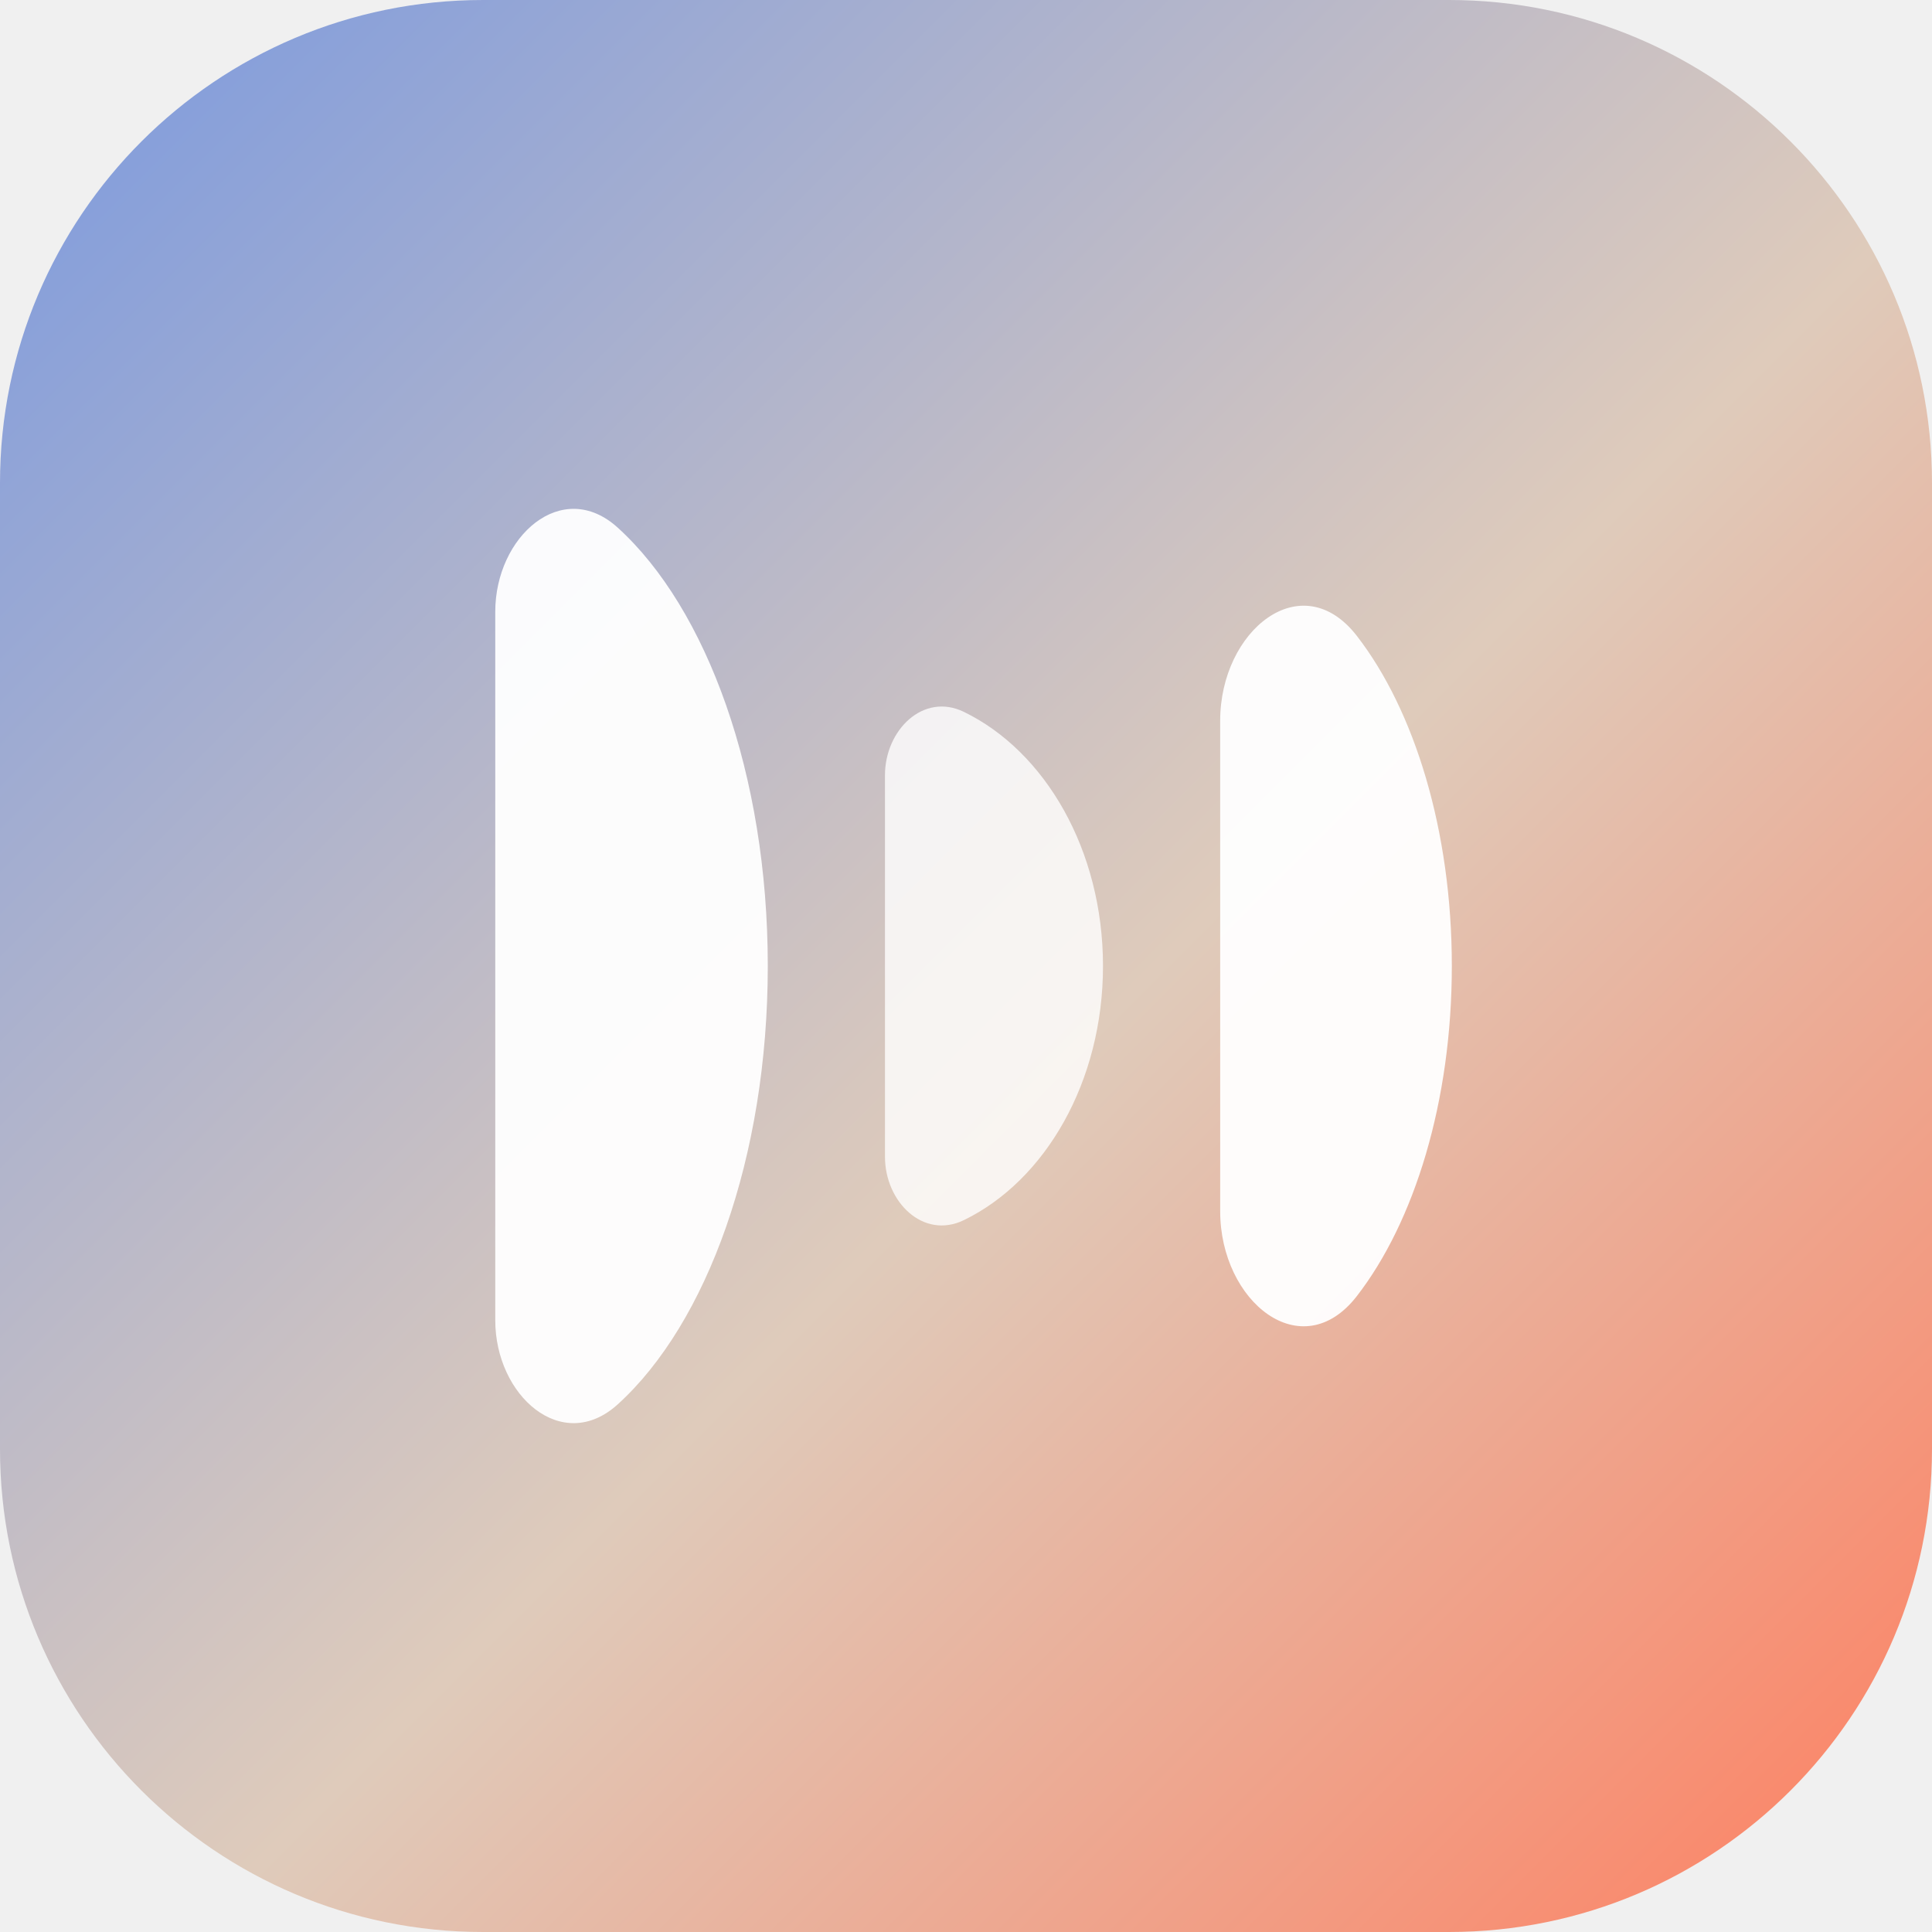
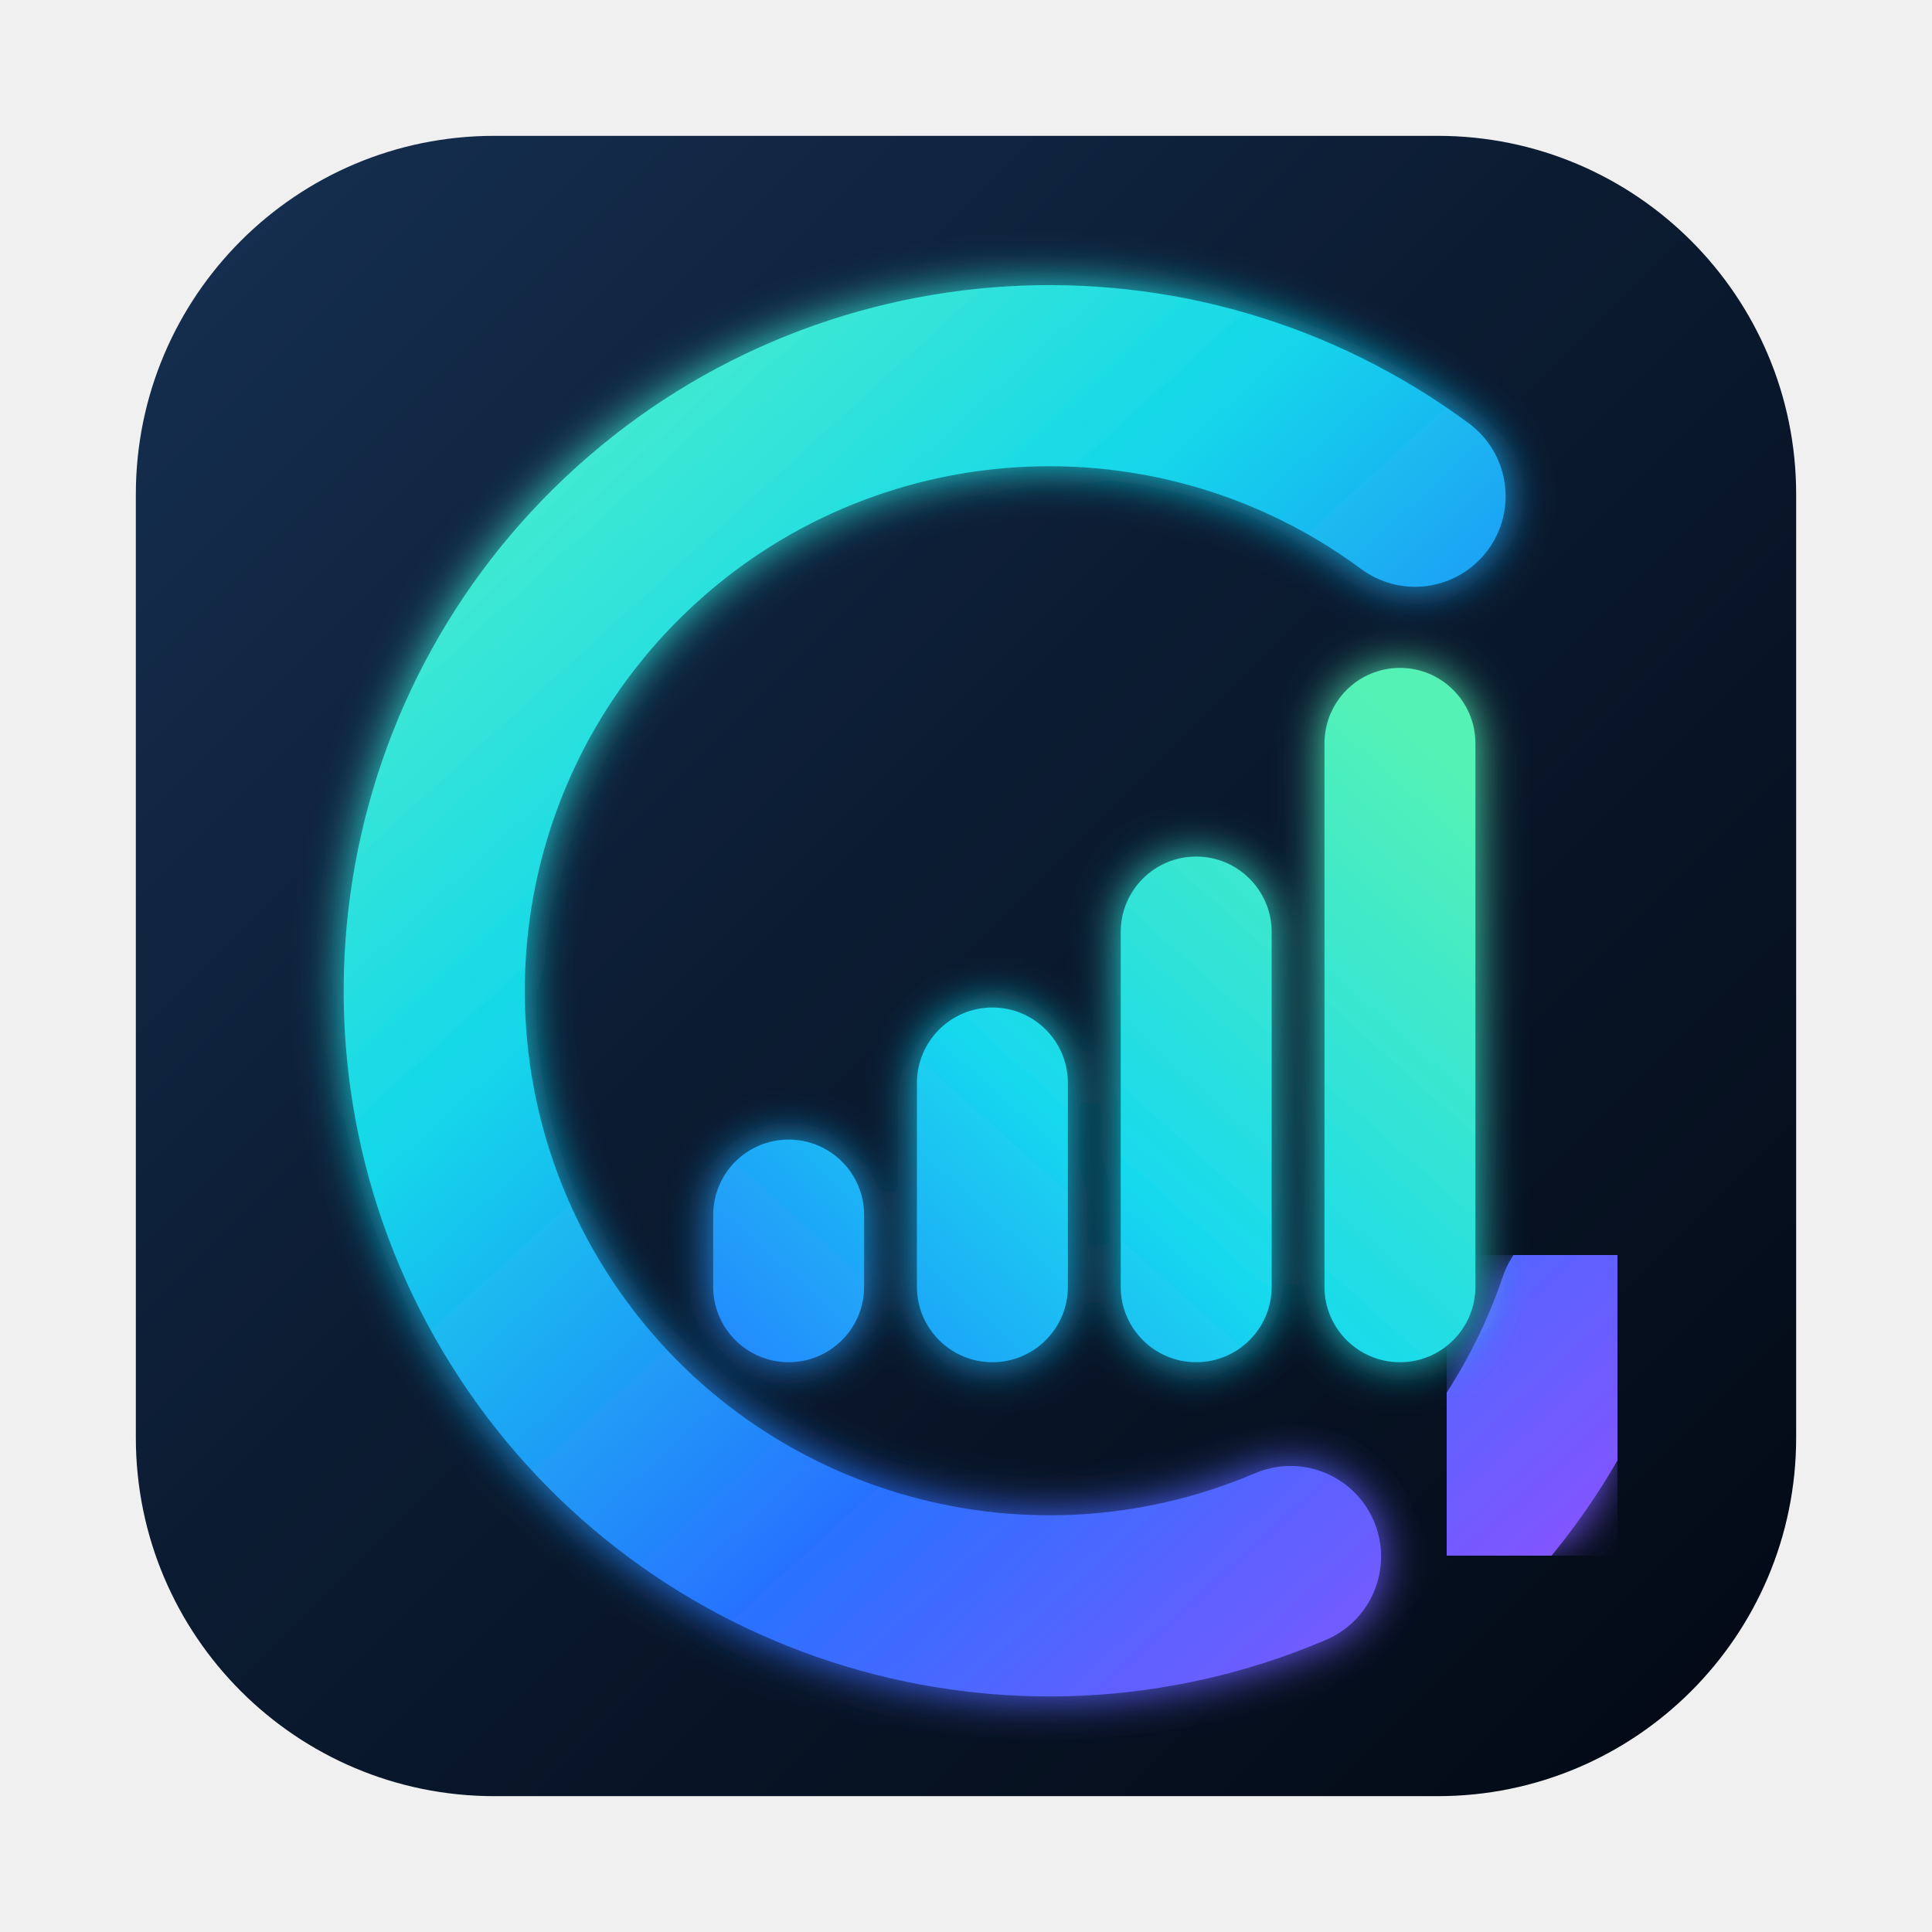
- <svg xmlns="http://www.w3.org/2000/svg" viewBox="0 0 512 512" width="512" height="512" fill="none">
+ <svg xmlns="http://www.w3.org/2000/svg" viewBox="0 0 1024 1024" role="img" aria-label="Codex Monitor app icon source">
  <defs>
-     <linearGradient id="icon-gradient" x1="0" x2="512" y1="0" y2="512" gradientUnits="userSpaceOnUse">
-       <stop stop-color="rgb(122,153,223)" offset="0" />
-       <stop stop-color="rgb(223,203,187)" offset="0.55" />
-       <stop stop-color="rgb(254,126,95)" offset="1" />
+     <linearGradient id="bg" x1="0" y1="0" x2="1" y2="1">
+       <stop offset="0" stop-color="#163052" />
+       <stop offset="0.45" stop-color="#0b1b31" />
+       <stop offset="1" stop-color="#030914" />
    </linearGradient>
+     <linearGradient id="ring" x1="220" y1="190" x2="820" y2="850" gradientUnits="userSpaceOnUse">
+       <stop offset="0" stop-color="#55f2c6" />
+       <stop offset="0.34" stop-color="#14d7ea" />
+       <stop offset="0.68" stop-color="#2872ff" />
+       <stop offset="1" stop-color="#8754ff" />
+     </linearGradient>
+     <linearGradient id="bars" x1="360" y1="720" x2="700" y2="340" gradientUnits="userSpaceOnUse">
+       <stop offset="0" stop-color="#2583ff" />
+       <stop offset="0.45" stop-color="#18d9ee" />
+       <stop offset="1" stop-color="#55f2b5" />
+     </linearGradient>
+     <filter id="soft" x="-25%" y="-25%" width="150%" height="150%">
+       <feGaussianBlur stdDeviation="12" result="b" />
+       <feMerge>
+         <feMergeNode in="b" />
+         <feMergeNode in="SourceGraphic" />
+       </feMerge>
+     </filter>
  </defs>
-   <rect width="512" height="512" rx="128" fill="url(#icon-gradient)" />
-   <g fill="white" fill-rule="evenodd">
-     <path d="M163.704 372.167C187.292 350.773 203.472 306.788 203.472 256C203.472 205.212 187.292 161.227 163.704 139.833C148.932 126.435 131.25 142.167 131.25 162.111V349.889C131.25 369.832 148.932 385.565 163.704 372.167Z" opacity=".95" />
-     <path d="M359.594 343.46C374.845 323.75 384.75 291.916 384.75 256C384.75 220.084 374.845 188.25 359.594 168.539C344.948 149.612 323.361 167.067 323.361 191V321C323.361 344.932 344.948 362.388 359.594 343.46Z" opacity=".95" />
-     <path d="M255.447 323.343C277.016 312.866 292.305 286.665 292.305 256C292.305 225.335 277.016 199.134 255.447 188.657C244.683 183.429 234.527 193.478 234.527 205.444V306.556C234.527 318.522 244.683 328.571 255.447 323.343Z" opacity=".8" />
+   <rect x="72" y="72" width="880" height="880" rx="190" fill="url(#bg)" />
+   <path d="M 750 263 A 326 326 0 1 0 684 825" fill="none" stroke="url(#ring)" stroke-width="96" stroke-linecap="round" filter="url(#soft)" />
+   <path d="M 782 798 A 326 326 0 0 0 842 692" fill="none" stroke="url(#ring)" stroke-width="96" stroke-linecap="round" filter="url(#soft)" />
+   <g fill="url(#bars)" filter="url(#soft)">
+     <rect x="378" y="604" width="80" height="118" rx="40" />
+     <rect x="486" y="534" width="80" height="188" rx="40" />
+     <rect x="594" y="454" width="80" height="268" rx="40" />
+     <rect x="702" y="354" width="80" height="368" rx="40" />
  </g>
</svg>
